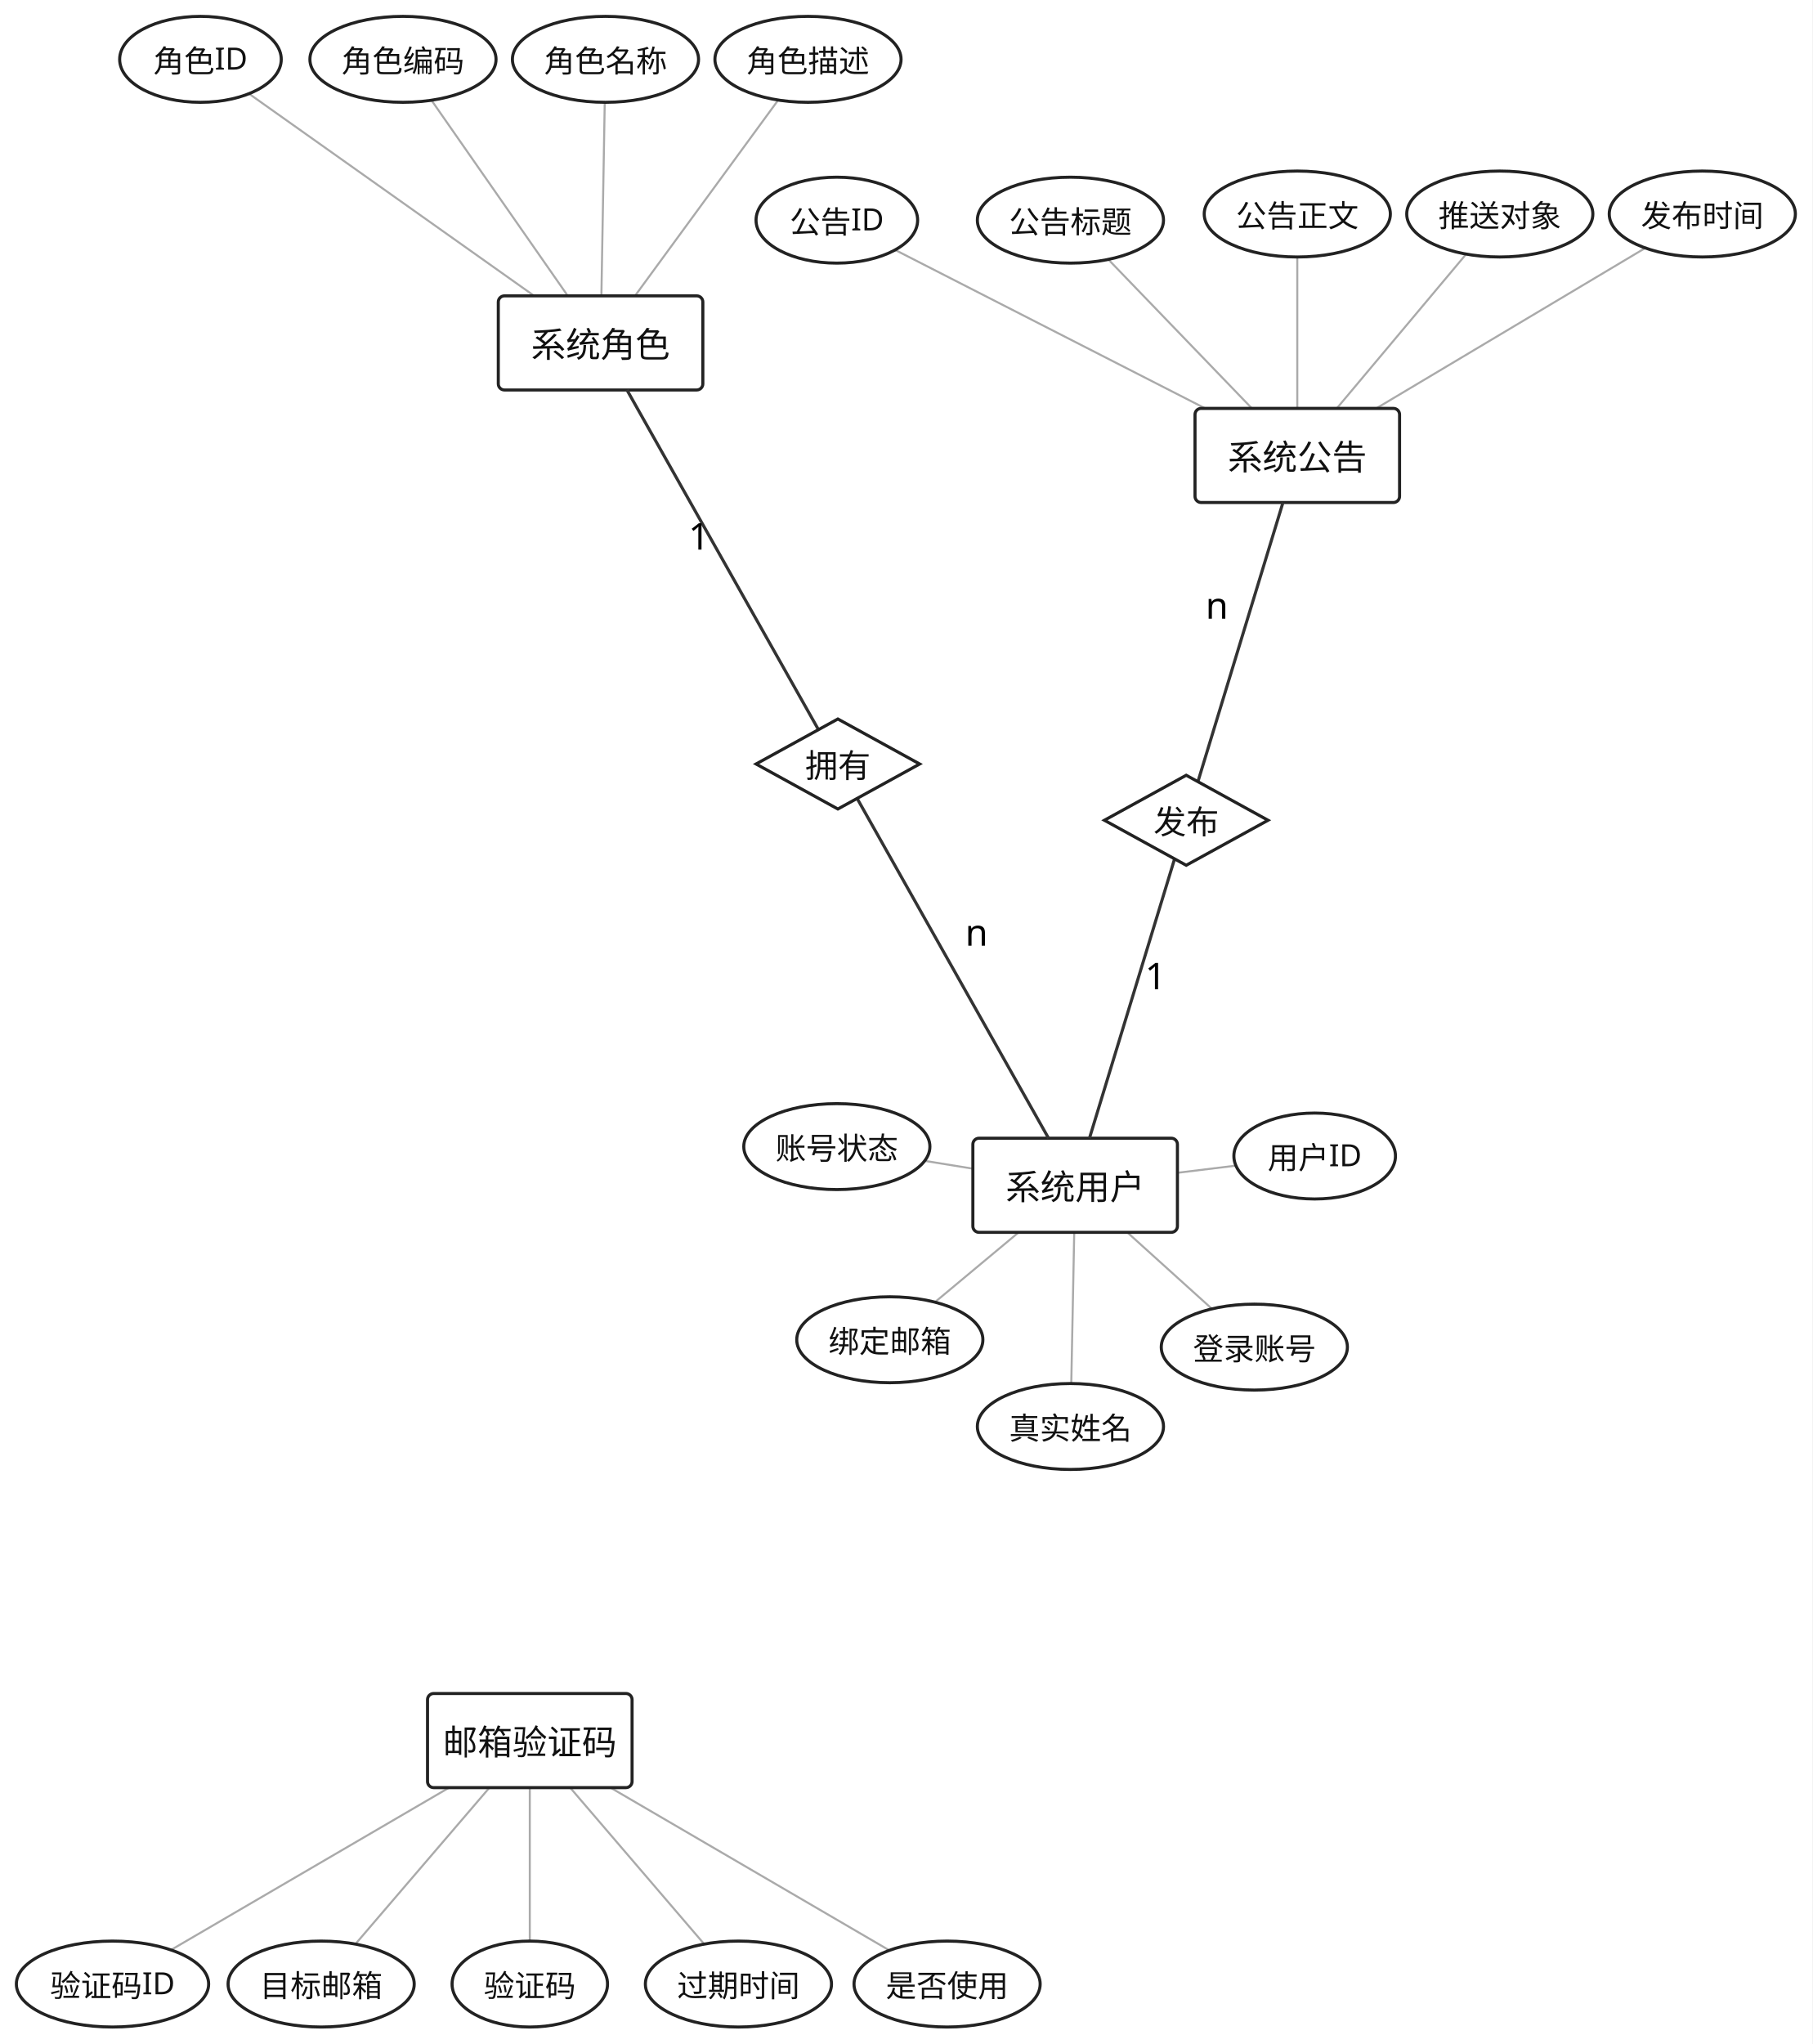
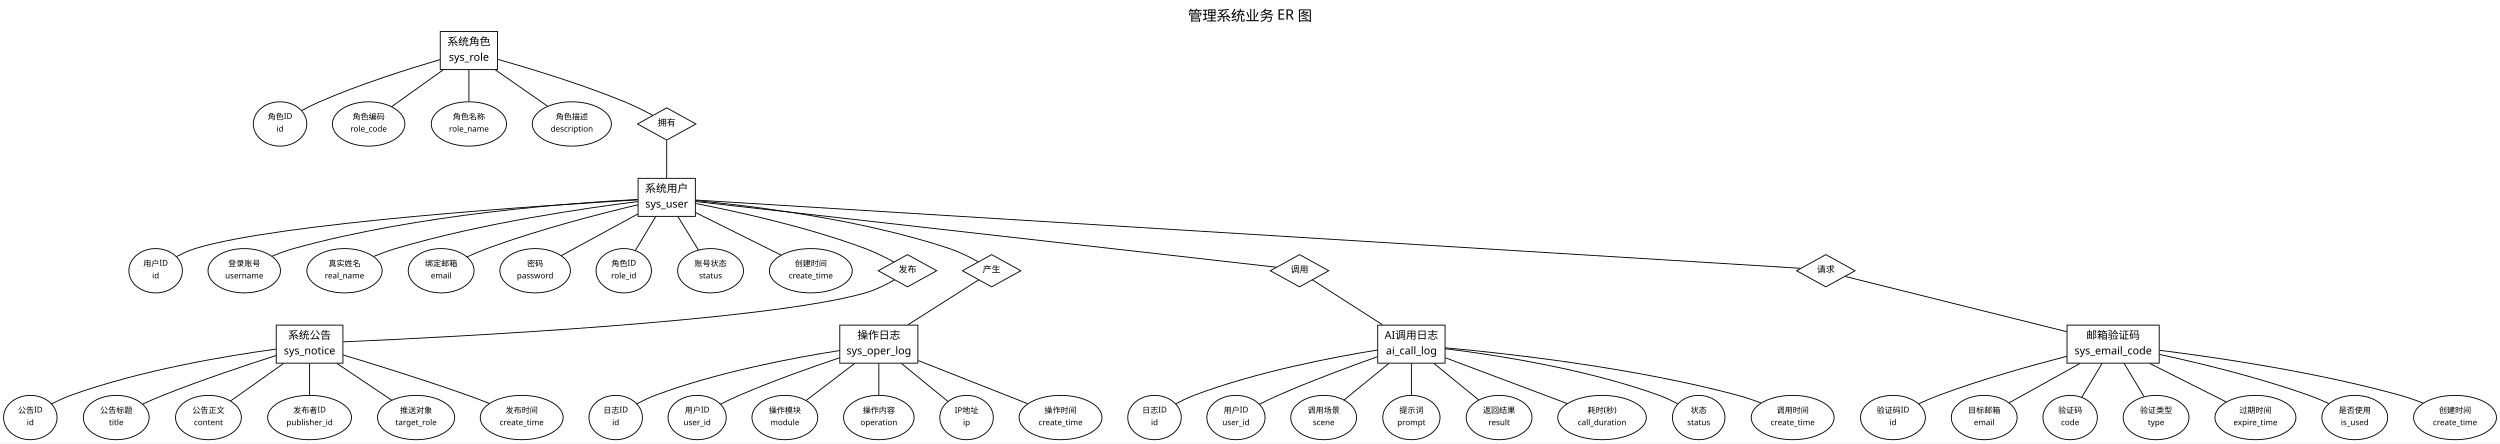
- <svg xmlns="http://www.w3.org/2000/svg" width="886" height="999" viewBox="0 0 886 999">
-   <rect width="886" height="999" fill="#ffffff" />
-   <line x1="293.6" y1="167.6" x2="98" y2="29" stroke="#aaa" stroke-width="1" />
-   <line x1="293.6" y1="167.6" x2="197" y2="29" stroke="#aaa" stroke-width="1" />
-   <line x1="293.6" y1="167.6" x2="296" y2="29" stroke="#aaa" stroke-width="1" />
-   <line x1="293.6" y1="167.6" x2="395" y2="29" stroke="#aaa" stroke-width="1" />
-   <rect x="243.6" y="144.6" width="100" height="46" rx="3" fill="white" stroke="#222" stroke-width="1.5" />
-   <text x="293.6" y="168.6" text-anchor="middle" dominant-baseline="middle" fill="#111" font-size="17" font-family="Microsoft YaHei, PingFang SC, sans-serif" font-weight="normal">系统角色</text>
-   <ellipse cx="98" cy="29" rx="39.5" ry="21" fill="white" stroke="#222" stroke-width="1.5" />
-   <text x="98" y="30" text-anchor="middle" dominant-baseline="middle" fill="#111" font-size="15" font-family="Microsoft YaHei, PingFang SC, sans-serif">角色ID</text>
-   <ellipse cx="197" cy="29" rx="45.5" ry="21" fill="white" stroke="#222" stroke-width="1.5" />
-   <text x="197" y="30" text-anchor="middle" dominant-baseline="middle" fill="#111" font-size="15" font-family="Microsoft YaHei, PingFang SC, sans-serif">角色编码</text>
-   <ellipse cx="296" cy="29" rx="45.5" ry="21" fill="white" stroke="#222" stroke-width="1.5" />
-   <text x="296" y="30" text-anchor="middle" dominant-baseline="middle" fill="#111" font-size="15" font-family="Microsoft YaHei, PingFang SC, sans-serif">角色名称</text>
-   <ellipse cx="395" cy="29" rx="45.5" ry="21" fill="white" stroke="#222" stroke-width="1.5" />
-   <text x="395" y="30" text-anchor="middle" dominant-baseline="middle" fill="#111" font-size="15" font-family="Microsoft YaHei, PingFang SC, sans-serif">角色描述</text>
-   <line x1="525.6" y1="579.3" x2="642.7" y2="565" stroke="#aaa" stroke-width="1" />
-   <line x1="525.6" y1="579.3" x2="613.2" y2="658.4" stroke="#aaa" stroke-width="1" />
-   <line x1="525.6" y1="579.3" x2="523.3" y2="697.2" stroke="#aaa" stroke-width="1" />
-   <line x1="525.6" y1="579.3" x2="435" y2="654.8" stroke="#aaa" stroke-width="1" />
-   <line x1="525.6" y1="579.3" x2="409.1" y2="560.4" stroke="#aaa" stroke-width="1" />
-   <rect x="475.6" y="556.3" width="100" height="46" rx="3" fill="white" stroke="#222" stroke-width="1.5" />
-   <text x="525.6" y="580.3" text-anchor="middle" dominant-baseline="middle" fill="#111" font-size="17" font-family="Microsoft YaHei, PingFang SC, sans-serif" font-weight="normal">系统用户</text>
-   <ellipse cx="642.7" cy="565" rx="39.5" ry="21" fill="white" stroke="#222" stroke-width="1.5" />
-   <text x="642.7" y="566" text-anchor="middle" dominant-baseline="middle" fill="#111" font-size="15" font-family="Microsoft YaHei, PingFang SC, sans-serif">用户ID</text>
-   <ellipse cx="613.2" cy="658.4" rx="45.5" ry="21" fill="white" stroke="#222" stroke-width="1.5" />
-   <text x="613.2" y="659.4" text-anchor="middle" dominant-baseline="middle" fill="#111" font-size="15" font-family="Microsoft YaHei, PingFang SC, sans-serif">登录账号</text>
-   <ellipse cx="523.3" cy="697.2" rx="45.5" ry="21" fill="white" stroke="#222" stroke-width="1.5" />
-   <text x="523.3" y="698.2" text-anchor="middle" dominant-baseline="middle" fill="#111" font-size="15" font-family="Microsoft YaHei, PingFang SC, sans-serif">真实姓名</text>
-   <ellipse cx="435" cy="654.8" rx="45.5" ry="21" fill="white" stroke="#222" stroke-width="1.5" />
-   <text x="435" y="655.8" text-anchor="middle" dominant-baseline="middle" fill="#111" font-size="15" font-family="Microsoft YaHei, PingFang SC, sans-serif">绑定邮箱</text>
-   <ellipse cx="409.1" cy="560.4" rx="45.5" ry="21" fill="white" stroke="#222" stroke-width="1.5" />
-   <text x="409.1" y="561.4" text-anchor="middle" dominant-baseline="middle" fill="#111" font-size="15" font-family="Microsoft YaHei, PingFang SC, sans-serif">账号状态</text>
-   <line x1="259" y1="850.7" x2="55" y2="969.7" stroke="#aaa" stroke-width="1" />
-   <line x1="259" y1="850.7" x2="157" y2="969.7" stroke="#aaa" stroke-width="1" />
-   <line x1="259" y1="850.7" x2="259" y2="969.7" stroke="#aaa" stroke-width="1" />
-   <line x1="259" y1="850.7" x2="361" y2="969.7" stroke="#aaa" stroke-width="1" />
-   <line x1="259" y1="850.7" x2="463" y2="969.7" stroke="#aaa" stroke-width="1" />
-   <rect x="209" y="827.7" width="100" height="46" rx="3" fill="white" stroke="#222" stroke-width="1.5" />
-   <text x="259" y="851.7" text-anchor="middle" dominant-baseline="middle" fill="#111" font-size="17" font-family="Microsoft YaHei, PingFang SC, sans-serif" font-weight="normal">邮箱验证码</text>
-   <ellipse cx="55" cy="969.7" rx="47" ry="21" fill="white" stroke="#222" stroke-width="1.5" />
-   <text x="55" y="970.7" text-anchor="middle" dominant-baseline="middle" fill="#111" font-size="15" font-family="Microsoft YaHei, PingFang SC, sans-serif">验证码ID</text>
-   <ellipse cx="157" cy="969.7" rx="45.5" ry="21" fill="white" stroke="#222" stroke-width="1.5" />
-   <text x="157" y="970.7" text-anchor="middle" dominant-baseline="middle" fill="#111" font-size="15" font-family="Microsoft YaHei, PingFang SC, sans-serif">目标邮箱</text>
-   <ellipse cx="259" cy="969.7" rx="38" ry="21" fill="white" stroke="#222" stroke-width="1.5" />
-   <text x="259" y="970.7" text-anchor="middle" dominant-baseline="middle" fill="#111" font-size="15" font-family="Microsoft YaHei, PingFang SC, sans-serif">验证码</text>
-   <ellipse cx="361" cy="969.7" rx="45.5" ry="21" fill="white" stroke="#222" stroke-width="1.5" />
-   <text x="361" y="970.7" text-anchor="middle" dominant-baseline="middle" fill="#111" font-size="15" font-family="Microsoft YaHei, PingFang SC, sans-serif">过期时间</text>
-   <ellipse cx="463" cy="969.7" rx="45.5" ry="21" fill="white" stroke="#222" stroke-width="1.5" />
-   <text x="463" y="970.7" text-anchor="middle" dominant-baseline="middle" fill="#111" font-size="15" font-family="Microsoft YaHei, PingFang SC, sans-serif">是否使用</text>
-   <line x1="634.2" y1="222.6" x2="409.1" y2="107.6" stroke="#aaa" stroke-width="1" />
-   <line x1="634.2" y1="222.6" x2="523.3" y2="107.6" stroke="#aaa" stroke-width="1" />
-   <line x1="634.2" y1="222.6" x2="634.2" y2="104.6" stroke="#aaa" stroke-width="1" />
-   <line x1="634.2" y1="222.6" x2="733.2" y2="104.6" stroke="#aaa" stroke-width="1" />
-   <line x1="634.2" y1="222.6" x2="832.2" y2="104.6" stroke="#aaa" stroke-width="1" />
-   <rect x="584.2" y="199.6" width="100" height="46" rx="3" fill="white" stroke="#222" stroke-width="1.5" />
-   <text x="634.2" y="223.6" text-anchor="middle" dominant-baseline="middle" fill="#111" font-size="17" font-family="Microsoft YaHei, PingFang SC, sans-serif" font-weight="normal">系统公告</text>
-   <ellipse cx="409.1" cy="107.6" rx="39.5" ry="21" fill="white" stroke="#222" stroke-width="1.5" />
-   <text x="409.1" y="108.6" text-anchor="middle" dominant-baseline="middle" fill="#111" font-size="15" font-family="Microsoft YaHei, PingFang SC, sans-serif">公告ID</text>
-   <ellipse cx="523.3" cy="107.6" rx="45.5" ry="21" fill="white" stroke="#222" stroke-width="1.5" />
-   <text x="523.3" y="108.6" text-anchor="middle" dominant-baseline="middle" fill="#111" font-size="15" font-family="Microsoft YaHei, PingFang SC, sans-serif">公告标题</text>
-   <ellipse cx="634.2" cy="104.6" rx="45.5" ry="21" fill="white" stroke="#222" stroke-width="1.5" />
-   <text x="634.2" y="105.6" text-anchor="middle" dominant-baseline="middle" fill="#111" font-size="15" font-family="Microsoft YaHei, PingFang SC, sans-serif">公告正文</text>
-   <ellipse cx="733.2" cy="104.6" rx="45.5" ry="21" fill="white" stroke="#222" stroke-width="1.5" />
-   <text x="733.2" y="105.6" text-anchor="middle" dominant-baseline="middle" fill="#111" font-size="15" font-family="Microsoft YaHei, PingFang SC, sans-serif">推送对象</text>
-   <ellipse cx="832.2" cy="104.6" rx="45.5" ry="21" fill="white" stroke="#222" stroke-width="1.5" />
-   <text x="832.2" y="105.6" text-anchor="middle" dominant-baseline="middle" fill="#111" font-size="15" font-family="Microsoft YaHei, PingFang SC, sans-serif">发布时间</text>
-   <line x1="306.5" y1="190.6" x2="400.1" y2="356.6" stroke="#333" stroke-width="1.5" />
-   <line x1="419" y1="390.2" x2="512.6" y2="556.3" stroke="#333" stroke-width="1.5" />
-   <polygon points="409.6,351.4 449.6,373.4 409.6,395.4 369.6,373.4" fill="white" stroke="#222" stroke-width="1.5" />
-   <text x="409.6" y="374.4" text-anchor="middle" dominant-baseline="middle" fill="#111" font-size="16" font-family="Microsoft YaHei, PingFang SC, sans-serif">拥有</text>
-   <text x="341.7" y="268.6" text-anchor="middle" fill="#000" font-size="18" font-family="Microsoft YaHei, PingFang SC, sans-serif">1</text>
-   <text x="477.4" y="462.2" text-anchor="middle" fill="#000" font-size="18" font-family="Microsoft YaHei, PingFang SC, sans-serif">n</text>
-   <line x1="532.6" y1="556.3" x2="574.2" y2="419.8" stroke="#333" stroke-width="1.5" />
-   <line x1="585.6" y1="382.1" x2="627.2" y2="245.6" stroke="#333" stroke-width="1.5" />
-   <polygon points="579.9,378.9 619.9,400.9 579.9,422.9 539.9,400.9" fill="white" stroke="#222" stroke-width="1.5" />
-   <text x="579.9" y="401.9" text-anchor="middle" dominant-baseline="middle" fill="#111" font-size="16" font-family="Microsoft YaHei, PingFang SC, sans-serif">发布</text>
-   <text x="564.9" y="483.5" text-anchor="middle" fill="#000" font-size="18" font-family="Microsoft YaHei, PingFang SC, sans-serif">1</text>
-   <text x="594.9" y="302.4" text-anchor="middle" fill="#000" font-size="18" font-family="Microsoft YaHei, PingFang SC, sans-serif">n</text>
+ <svg xmlns="http://www.w3.org/2000/svg" width="5819pt" height="1032pt" viewBox="0.00 0.00 5819.00 1032.00">
+   <g id="graph0" class="graph" transform="scale(2.08333 2.08333) rotate(0) translate(4 491.24)">
+     <polygon fill="white" stroke="none" points="-4,4 -4,-491.24 2789.19,-491.24 2789.19,4 -4,4" />
+     <text xml:space="preserve" text-anchor="middle" x="1392.6" y="-468.04" font-family="PingFang SC,Microsoft YaHei,sans-serif" font-size="16.00">管理系统业务 ER 图</text>
+     <g id="node1" class="node">
+       <polygon fill="none" stroke="black" points="551.88,-455.99 487.88,-455.99 487.88,-413.49 551.88,-413.49 551.88,-455.99" />
+       <text xml:space="preserve" text-anchor="middle" x="519.88" y="-440.59" font-family="PingFang SC,Microsoft YaHei,sans-serif" font-size="12.00">系统角色</text>
+       <text xml:space="preserve" text-anchor="middle" x="519.88" y="-423.34" font-family="PingFang SC,Microsoft YaHei,sans-serif" font-size="12.00">sys_role</text>
+     </g>
+     <g id="node2" class="node">
+       <ellipse fill="none" stroke="black" cx="308.88" cy="-352.74" rx="29.88" ry="24.75" />
+       <text xml:space="preserve" text-anchor="middle" x="308.88" y="-357.69" font-family="PingFang SC,Microsoft YaHei,sans-serif" font-size="9.00">角色ID</text>
+       <text xml:space="preserve" text-anchor="middle" x="308.88" y="-344.19" font-family="PingFang SC,Microsoft YaHei,sans-serif" font-size="9.00">id</text>
+     </g>
+     <g id="edge1" class="edge">
+       <path fill="none" stroke="black" d="M487.56,-424.64C453.47,-414.63 398.47,-397.31 352.88,-377.49 346.35,-374.66 339.49,-371.2 333.18,-367.81" />
+     </g>
+     <g id="node3" class="node">
+       <ellipse fill="none" stroke="black" cx="407.88" cy="-352.74" rx="40.48" ry="24.75" />
+       <text xml:space="preserve" text-anchor="middle" x="407.88" y="-357.69" font-family="PingFang SC,Microsoft YaHei,sans-serif" font-size="9.00">角色编码</text>
+       <text xml:space="preserve" text-anchor="middle" x="407.88" y="-344.19" font-family="PingFang SC,Microsoft YaHei,sans-serif" font-size="9.00">role_code</text>
+     </g>
+     <g id="edge2" class="edge">
+       <path fill="none" stroke="black" d="M491.03,-413.14C473.27,-400.46 450.71,-384.34 433.56,-372.09" />
+     </g>
+     <g id="node4" class="node">
+       <ellipse fill="none" stroke="black" cx="519.88" cy="-352.74" rx="42.07" ry="24.75" />
+       <text xml:space="preserve" text-anchor="middle" x="519.88" y="-357.69" font-family="PingFang SC,Microsoft YaHei,sans-serif" font-size="9.00">角色名称</text>
+       <text xml:space="preserve" text-anchor="middle" x="519.88" y="-344.19" font-family="PingFang SC,Microsoft YaHei,sans-serif" font-size="9.00">role_name</text>
+     </g>
+     <g id="edge3" class="edge">
+       <path fill="none" stroke="black" d="M519.88,-413.14C519.88,-402.4 519.88,-389.2 519.88,-377.97" />
+     </g>
+     <g id="node5" class="node">
+       <ellipse fill="none" stroke="black" cx="634.88" cy="-352.74" rx="44.19" ry="24.75" />
+       <text xml:space="preserve" text-anchor="middle" x="634.88" y="-357.69" font-family="PingFang SC,Microsoft YaHei,sans-serif" font-size="9.00">角色描述</text>
+       <text xml:space="preserve" text-anchor="middle" x="634.88" y="-344.19" font-family="PingFang SC,Microsoft YaHei,sans-serif" font-size="9.00">description</text>
+     </g>
+     <g id="edge4" class="edge">
+       <path fill="none" stroke="black" d="M549.49,-413.14C567.46,-400.64 590.22,-384.81 607.72,-372.63" />
+     </g>
+     <g id="node46" class="node">
+       <polygon fill="none" stroke="black" points="740.88,-370.74 708.25,-352.74 740.88,-334.74 773.51,-352.74 740.88,-370.74" />
+       <text xml:space="preserve" text-anchor="middle" x="740.88" y="-350.74" font-family="PingFang SC,Microsoft YaHei,sans-serif" font-size="10.00">拥有</text>
+     </g>
+     <g id="edge40" class="edge">
+       <path fill="none" stroke="black" d="M552.16,-424.94C587.5,-414.92 645.58,-397.36 693.88,-377.49 704.53,-373.11 716.08,-367.29 725.07,-362.51" />
+     </g>
+     <g id="node6" class="node">
+       <polygon fill="none" stroke="black" points="772.88,-291.99 708.88,-291.99 708.88,-249.49 772.88,-249.49 772.88,-291.99" />
+       <text xml:space="preserve" text-anchor="middle" x="740.88" y="-276.59" font-family="PingFang SC,Microsoft YaHei,sans-serif" font-size="12.00">系统用户</text>
+       <text xml:space="preserve" text-anchor="middle" x="740.88" y="-259.34" font-family="PingFang SC,Microsoft YaHei,sans-serif" font-size="12.00">sys_user</text>
+     </g>
+     <g id="node7" class="node">
+       <ellipse fill="none" stroke="black" cx="169.88" cy="-188.75" rx="29.88" ry="24.75" />
+       <text xml:space="preserve" text-anchor="middle" x="169.88" y="-193.7" font-family="PingFang SC,Microsoft YaHei,sans-serif" font-size="9.00">用户ID</text>
+       <text xml:space="preserve" text-anchor="middle" x="169.88" y="-180.2" font-family="PingFang SC,Microsoft YaHei,sans-serif" font-size="9.00">id</text>
+     </g>
+     <g id="edge5" class="edge">
+       <path fill="none" stroke="black" d="M708.49,-267.93C608.73,-262.09 307.25,-242.45 213.88,-213.49 206.91,-211.34 199.78,-208.04 193.34,-204.58" />
+     </g>
+     <g id="node8" class="node">
+       <ellipse fill="none" stroke="black" cx="268.88" cy="-188.75" rx="40.48" ry="24.75" />
+       <text xml:space="preserve" text-anchor="middle" x="268.88" y="-193.7" font-family="PingFang SC,Microsoft YaHei,sans-serif" font-size="9.00">登录账号</text>
+       <text xml:space="preserve" text-anchor="middle" x="268.88" y="-180.2" font-family="PingFang SC,Microsoft YaHei,sans-serif" font-size="9.00">username</text>
+     </g>
+     <g id="edge6" class="edge">
+       <path fill="none" stroke="black" d="M708.63,-268.39C637.79,-264.77 463.77,-252.34 323.88,-213.49 315.96,-211.3 307.69,-208.19 300.04,-204.95" />
+     </g>
+     <g id="node9" class="node">
+       <ellipse fill="none" stroke="black" cx="380.88" cy="-188.75" rx="42.07" ry="24.75" />
+       <text xml:space="preserve" text-anchor="middle" x="380.88" y="-193.7" font-family="PingFang SC,Microsoft YaHei,sans-serif" font-size="9.00">真实姓名</text>
+       <text xml:space="preserve" text-anchor="middle" x="380.88" y="-180.2" font-family="PingFang SC,Microsoft YaHei,sans-serif" font-size="9.00">real_name</text>
+     </g>
+     <g id="edge7" class="edge">
+       <path fill="none" stroke="black" d="M708.5,-266.02C652.5,-259.07 534.28,-242.18 437.88,-213.49 429.86,-211.11 421.44,-207.97 413.6,-204.77" />
+     </g>
+     <g id="node10" class="node">
+       <ellipse fill="none" stroke="black" cx="488.88" cy="-188.75" rx="36.77" ry="24.75" />
+       <text xml:space="preserve" text-anchor="middle" x="488.88" y="-193.7" font-family="PingFang SC,Microsoft YaHei,sans-serif" font-size="9.00">绑定邮箱</text>
+       <text xml:space="preserve" text-anchor="middle" x="488.88" y="-180.2" font-family="PingFang SC,Microsoft YaHei,sans-serif" font-size="9.00">email</text>
+     </g>
+     <g id="edge8" class="edge">
+       <path fill="none" stroke="black" d="M708.69,-262.45C668.56,-252.97 598.16,-235.06 539.88,-213.49 532.64,-210.82 525.01,-207.53 517.92,-204.27" />
+     </g>
+     <g id="node11" class="node">
+       <ellipse fill="none" stroke="black" cx="593.88" cy="-188.75" rx="39.42" ry="24.75" />
+       <text xml:space="preserve" text-anchor="middle" x="593.88" y="-193.7" font-family="PingFang SC,Microsoft YaHei,sans-serif" font-size="9.00">密码</text>
+       <text xml:space="preserve" text-anchor="middle" x="593.88" y="-180.2" font-family="PingFang SC,Microsoft YaHei,sans-serif" font-size="9.00">password</text>
+     </g>
+     <g id="edge9" class="edge">
+       <path fill="none" stroke="black" d="M708.62,-252.19C683.09,-238.3 647.76,-219.07 623.07,-205.63" />
+     </g>
+     <g id="node12" class="node">
+       <ellipse fill="none" stroke="black" cx="692.88" cy="-188.75" rx="30.94" ry="24.75" />
+       <text xml:space="preserve" text-anchor="middle" x="692.88" y="-193.7" font-family="PingFang SC,Microsoft YaHei,sans-serif" font-size="9.00">角色ID</text>
+       <text xml:space="preserve" text-anchor="middle" x="692.88" y="-180.2" font-family="PingFang SC,Microsoft YaHei,sans-serif" font-size="9.00">role_id</text>
+     </g>
+     <g id="edge10" class="edge">
+       <path fill="none" stroke="black" d="M728.51,-249.14C721.57,-237.57 712.91,-223.14 705.87,-211.4" />
+     </g>
+     <g id="node13" class="node">
+       <ellipse fill="none" stroke="black" cx="789.88" cy="-188.75" rx="36.77" ry="24.75" />
+       <text xml:space="preserve" text-anchor="middle" x="789.88" y="-193.7" font-family="PingFang SC,Microsoft YaHei,sans-serif" font-size="9.00">账号状态</text>
+       <text xml:space="preserve" text-anchor="middle" x="789.88" y="-180.2" font-family="PingFang SC,Microsoft YaHei,sans-serif" font-size="9.00">status</text>
+     </g>
+     <g id="edge11" class="edge">
+       <path fill="none" stroke="black" d="M753.49,-249.14C760.47,-237.75 769.14,-223.6 776.27,-211.96" />
+     </g>
+     <g id="node14" class="node">
+       <ellipse fill="none" stroke="black" cx="901.88" cy="-188.75" rx="46.32" ry="24.75" />
+       <text xml:space="preserve" text-anchor="middle" x="901.88" y="-193.7" font-family="PingFang SC,Microsoft YaHei,sans-serif" font-size="9.00">创建时间</text>
+       <text xml:space="preserve" text-anchor="middle" x="901.88" y="-180.2" font-family="PingFang SC,Microsoft YaHei,sans-serif" font-size="9.00">create_time</text>
+     </g>
+     <g id="edge12" class="edge">
+       <path fill="none" stroke="black" d="M773.07,-253.75C800.78,-239.98 840.62,-220.19 868.63,-206.27" />
+     </g>
+     <g id="node47" class="node">
+       <polygon fill="none" stroke="black" points="1009.88,-206.75 977.25,-188.75 1009.88,-170.75 1042.51,-188.75 1009.88,-206.75" />
+       <text xml:space="preserve" text-anchor="middle" x="1009.88" y="-186.75" font-family="PingFang SC,Microsoft YaHei,sans-serif" font-size="10.00">发布</text>
+     </g>
+     <g id="edge42" class="edge">
+       <path fill="none" stroke="black" d="M773.16,-263.88C816.98,-255.41 897.34,-238.02 962.88,-213.49 973.84,-209.39 985.59,-203.46 994.6,-198.55" />
+     </g>
+     <g id="node48" class="node">
+       <polygon fill="none" stroke="black" points="1103.88,-206.75 1071.25,-188.75 1103.88,-170.75 1136.51,-188.75 1103.88,-206.75" />
+       <text xml:space="preserve" text-anchor="middle" x="1103.88" y="-186.75" font-family="PingFang SC,Microsoft YaHei,sans-serif" font-size="10.00">产生</text>
+     </g>
+     <g id="edge44" class="edge">
+       <path fill="none" stroke="black" d="M773.03,-267.14C831.02,-261.76 956.44,-247 1056.88,-213.49 1067.98,-209.79 1079.73,-203.85 1088.7,-198.84" />
+     </g>
+     <g id="node49" class="node">
+       <polygon fill="none" stroke="black" points="1447.88,-206.75 1415.25,-188.75 1447.88,-170.75 1480.51,-188.75 1447.88,-206.75" />
+       <text xml:space="preserve" text-anchor="middle" x="1447.88" y="-186.75" font-family="PingFang SC,Microsoft YaHei,sans-serif" font-size="10.00">调用</text>
+     </g>
+     <g id="edge46" class="edge">
+       <path fill="none" stroke="black" d="M773.09,-266.1C893.03,-252.53 1312.4,-205.08 1421.68,-192.71" />
+     </g>
+     <g id="node50" class="node">
+       <polygon fill="none" stroke="black" points="2035.88,-206.75 2003.25,-188.75 2035.88,-170.75 2068.51,-188.75 2035.88,-206.75" />
+       <text xml:space="preserve" text-anchor="middle" x="2035.88" y="-186.75" font-family="PingFang SC,Microsoft YaHei,sans-serif" font-size="10.00">请求</text>
+     </g>
+     <g id="edge48" class="edge">
+       <path fill="none" stroke="black" d="M773.21,-267.75C953.9,-256.59 1836.59,-202.06 2007.27,-191.51" />
+     </g>
+     <g id="node15" class="node">
+       <polygon fill="none" stroke="black" points="2408.38,-128 2305.38,-128 2305.38,-85.5 2408.38,-85.5 2408.38,-128" />
+       <text xml:space="preserve" text-anchor="middle" x="2356.88" y="-112.6" font-family="PingFang SC,Microsoft YaHei,sans-serif" font-size="12.00">邮箱验证码</text>
+       <text xml:space="preserve" text-anchor="middle" x="2356.88" y="-95.35" font-family="PingFang SC,Microsoft YaHei,sans-serif" font-size="12.00">sys_email_code</text>
+     </g>
+     <g id="node16" class="node">
+       <ellipse fill="none" stroke="black" cx="2110.88" cy="-24.75" rx="36.24" ry="24.75" />
+       <text xml:space="preserve" text-anchor="middle" x="2110.88" y="-29.7" font-family="PingFang SC,Microsoft YaHei,sans-serif" font-size="9.00">验证码ID</text>
+       <text xml:space="preserve" text-anchor="middle" x="2110.88" y="-16.2" font-family="PingFang SC,Microsoft YaHei,sans-serif" font-size="9.00">id</text>
+     </g>
+     <g id="edge13" class="edge">
+       <path fill="none" stroke="black" d="M2305.26,-93.19C2265.54,-82.97 2209.56,-67.35 2161.88,-49.5 2154.56,-46.76 2146.83,-43.41 2139.67,-40.1" />
+     </g>
+     <g id="node17" class="node">
+       <ellipse fill="none" stroke="black" cx="2212.88" cy="-24.75" rx="36.77" ry="24.75" />
+       <text xml:space="preserve" text-anchor="middle" x="2212.88" y="-29.7" font-family="PingFang SC,Microsoft YaHei,sans-serif" font-size="9.00">目标邮箱</text>
+       <text xml:space="preserve" text-anchor="middle" x="2212.88" y="-16.2" font-family="PingFang SC,Microsoft YaHei,sans-serif" font-size="9.00">email</text>
+     </g>
+     <g id="edge14" class="edge">
+       <path fill="none" stroke="black" d="M2319.79,-85.15C2295.13,-71.44 2263.24,-53.73 2240.74,-41.23" />
+     </g>
+     <g id="node18" class="node">
+       <ellipse fill="none" stroke="black" cx="2308.88" cy="-24.75" rx="30.41" ry="24.75" />
+       <text xml:space="preserve" text-anchor="middle" x="2308.88" y="-29.7" font-family="PingFang SC,Microsoft YaHei,sans-serif" font-size="9.00">验证码</text>
+       <text xml:space="preserve" text-anchor="middle" x="2308.88" y="-16.2" font-family="PingFang SC,Microsoft YaHei,sans-serif" font-size="9.00">code</text>
+     </g>
+     <g id="edge15" class="edge">
+       <path fill="none" stroke="black" d="M2344.51,-85.15C2337.57,-73.57 2328.91,-59.14 2321.87,-47.4" />
+     </g>
+     <g id="node19" class="node">
+       <ellipse fill="none" stroke="black" cx="2404.88" cy="-24.75" rx="36.77" ry="24.75" />
+       <text xml:space="preserve" text-anchor="middle" x="2404.88" y="-29.7" font-family="PingFang SC,Microsoft YaHei,sans-serif" font-size="9.00">验证类型</text>
+       <text xml:space="preserve" text-anchor="middle" x="2404.88" y="-16.2" font-family="PingFang SC,Microsoft YaHei,sans-serif" font-size="9.00">type</text>
+     </g>
+     <g id="edge16" class="edge">
+       <path fill="none" stroke="black" d="M2369.24,-85.15C2376.01,-73.85 2384.43,-59.83 2391.37,-48.25" />
+     </g>
+     <g id="node20" class="node">
+       <ellipse fill="none" stroke="black" cx="2515.88" cy="-24.75" rx="45.25" ry="24.75" />
+       <text xml:space="preserve" text-anchor="middle" x="2515.88" y="-29.7" font-family="PingFang SC,Microsoft YaHei,sans-serif" font-size="9.00">过期时间</text>
+       <text xml:space="preserve" text-anchor="middle" x="2515.88" y="-16.2" font-family="PingFang SC,Microsoft YaHei,sans-serif" font-size="9.00">expire_time</text>
+     </g>
+     <g id="edge17" class="edge">
+       <path fill="none" stroke="black" d="M2397.82,-85.15C2424.32,-71.81 2458.36,-54.69 2483.07,-42.25" />
+     </g>
+     <g id="node21" class="node">
+       <ellipse fill="none" stroke="black" cx="2626.88" cy="-24.75" rx="36.77" ry="24.75" />
+       <text xml:space="preserve" text-anchor="middle" x="2626.88" y="-29.7" font-family="PingFang SC,Microsoft YaHei,sans-serif" font-size="9.00">是否使用</text>
+       <text xml:space="preserve" text-anchor="middle" x="2626.88" y="-16.2" font-family="PingFang SC,Microsoft YaHei,sans-serif" font-size="9.00">is_used</text>
+     </g>
+     <g id="edge18" class="edge">
+       <path fill="none" stroke="black" d="M2408.57,-95.3C2453.46,-85.55 2519.88,-69.53 2575.88,-49.5 2583.14,-46.9 2590.78,-43.64 2597.87,-40.38" />
+     </g>
+     <g id="node22" class="node">
+       <ellipse fill="none" stroke="black" cx="2738.88" cy="-24.75" rx="46.32" ry="24.75" />
+       <text xml:space="preserve" text-anchor="middle" x="2738.88" y="-29.7" font-family="PingFang SC,Microsoft YaHei,sans-serif" font-size="9.00">创建时间</text>
+       <text xml:space="preserve" text-anchor="middle" x="2738.88" y="-16.2" font-family="PingFang SC,Microsoft YaHei,sans-serif" font-size="9.00">create_time</text>
+     </g>
+     <g id="edge19" class="edge">
+       <path fill="none" stroke="black" d="M2408.72,-99.87C2472.77,-91.88 2584.69,-75.52 2677.88,-49.5 2686.19,-47.17 2694.95,-44.14 2703.15,-41.01" />
+     </g>
+     <g id="node23" class="node">
+       <polygon fill="none" stroke="black" points="379.13,-128 304.63,-128 304.63,-85.5 379.13,-85.5 379.13,-128" />
+       <text xml:space="preserve" text-anchor="middle" x="341.88" y="-112.6" font-family="PingFang SC,Microsoft YaHei,sans-serif" font-size="12.00">系统公告</text>
+       <text xml:space="preserve" text-anchor="middle" x="341.88" y="-95.35" font-family="PingFang SC,Microsoft YaHei,sans-serif" font-size="12.00">sys_notice</text>
+     </g>
+     <g id="node24" class="node">
+       <ellipse fill="none" stroke="black" cx="29.88" cy="-24.75" rx="29.88" ry="24.75" />
+       <text xml:space="preserve" text-anchor="middle" x="29.88" y="-29.7" font-family="PingFang SC,Microsoft YaHei,sans-serif" font-size="9.00">公告ID</text>
+       <text xml:space="preserve" text-anchor="middle" x="29.88" y="-16.2" font-family="PingFang SC,Microsoft YaHei,sans-serif" font-size="9.00">id</text>
+     </g>
+     <g id="edge20" class="edge">
+       <path fill="none" stroke="black" d="M304.26,-101.18C251.74,-94.06 153.96,-78.06 74.88,-49.5 67.73,-46.92 60.31,-43.39 53.6,-39.84" />
+     </g>
+     <g id="node25" class="node">
+       <ellipse fill="none" stroke="black" cx="125.88" cy="-24.75" rx="36.77" ry="24.75" />
+       <text xml:space="preserve" text-anchor="middle" x="125.88" y="-29.7" font-family="PingFang SC,Microsoft YaHei,sans-serif" font-size="9.00">公告标题</text>
+       <text xml:space="preserve" text-anchor="middle" x="125.88" y="-16.2" font-family="PingFang SC,Microsoft YaHei,sans-serif" font-size="9.00">title</text>
+     </g>
+     <g id="edge21" class="edge">
+       <path fill="none" stroke="black" d="M304.37,-94.04C270.88,-83.32 220.65,-66.55 177.88,-49.5 170.59,-46.59 162.85,-43.22 155.63,-39.94" />
+     </g>
+     <g id="node26" class="node">
+       <ellipse fill="none" stroke="black" cx="228.88" cy="-24.75" rx="36.77" ry="24.75" />
+       <text xml:space="preserve" text-anchor="middle" x="228.88" y="-29.7" font-family="PingFang SC,Microsoft YaHei,sans-serif" font-size="9.00">公告正文</text>
+       <text xml:space="preserve" text-anchor="middle" x="228.88" y="-16.2" font-family="PingFang SC,Microsoft YaHei,sans-serif" font-size="9.00">content</text>
+     </g>
+     <g id="edge22" class="edge">
+       <path fill="none" stroke="black" d="M312.77,-85.15C294.46,-72.18 271.09,-55.63 253.66,-43.3" />
+     </g>
+     <g id="node27" class="node">
+       <ellipse fill="none" stroke="black" cx="341.88" cy="-24.75" rx="46.85" ry="24.75" />
+       <text xml:space="preserve" text-anchor="middle" x="341.88" y="-29.7" font-family="PingFang SC,Microsoft YaHei,sans-serif" font-size="9.00">发布者ID</text>
+       <text xml:space="preserve" text-anchor="middle" x="341.88" y="-16.2" font-family="PingFang SC,Microsoft YaHei,sans-serif" font-size="9.00">publisher_id</text>
+     </g>
+     <g id="edge23" class="edge">
+       <path fill="none" stroke="black" d="M341.88,-85.15C341.88,-74.41 341.88,-61.2 341.88,-49.97" />
+     </g>
+     <g id="node28" class="node">
+       <ellipse fill="none" stroke="black" cx="460.88" cy="-24.75" rx="43.13" ry="24.75" />
+       <text xml:space="preserve" text-anchor="middle" x="460.88" y="-29.7" font-family="PingFang SC,Microsoft YaHei,sans-serif" font-size="9.00">推送对象</text>
+       <text xml:space="preserve" text-anchor="middle" x="460.88" y="-16.2" font-family="PingFang SC,Microsoft YaHei,sans-serif" font-size="9.00">target_role</text>
+     </g>
+     <g id="edge24" class="edge">
+       <path fill="none" stroke="black" d="M372.52,-85.15C391.39,-72.46 415.37,-56.34 433.58,-44.1" />
+     </g>
+     <g id="node29" class="node">
+       <ellipse fill="none" stroke="black" cx="578.88" cy="-24.75" rx="46.32" ry="24.75" />
+       <text xml:space="preserve" text-anchor="middle" x="578.88" y="-29.7" font-family="PingFang SC,Microsoft YaHei,sans-serif" font-size="9.00">发布时间</text>
+       <text xml:space="preserve" text-anchor="middle" x="578.88" y="-16.2" font-family="PingFang SC,Microsoft YaHei,sans-serif" font-size="9.00">create_time</text>
+     </g>
+     <g id="edge25" class="edge">
+       <path fill="none" stroke="black" d="M379.42,-94.64C415.42,-83.8 471.19,-66.49 518.88,-49.5 526.58,-46.75 534.77,-43.64 542.54,-40.6" />
+     </g>
+     <g id="node30" class="node">
+       <polygon fill="none" stroke="black" points="1021.5,-128 934.25,-128 934.25,-85.5 1021.5,-85.5 1021.5,-128" />
+       <text xml:space="preserve" text-anchor="middle" x="977.88" y="-112.6" font-family="PingFang SC,Microsoft YaHei,sans-serif" font-size="12.00">操作日志</text>
+       <text xml:space="preserve" text-anchor="middle" x="977.88" y="-95.35" font-family="PingFang SC,Microsoft YaHei,sans-serif" font-size="12.00">sys_oper_log</text>
+     </g>
+     <g id="node31" class="node">
+       <ellipse fill="none" stroke="black" cx="683.88" cy="-24.75" rx="29.88" ry="24.75" />
+       <text xml:space="preserve" text-anchor="middle" x="683.88" y="-29.7" font-family="PingFang SC,Microsoft YaHei,sans-serif" font-size="9.00">日志ID</text>
+       <text xml:space="preserve" text-anchor="middle" x="683.88" y="-16.2" font-family="PingFang SC,Microsoft YaHei,sans-serif" font-size="9.00">id</text>
+     </g>
+     <g id="edge26" class="edge">
+       <path fill="none" stroke="black" d="M933.92,-99.59C883.15,-91.64 797.66,-75.62 727.88,-49.5 721.05,-46.94 713.96,-43.51 707.52,-40.04" />
+     </g>
+     <g id="node32" class="node">
+       <ellipse fill="none" stroke="black" cx="774.88" cy="-24.75" rx="32.53" ry="24.75" />
+       <text xml:space="preserve" text-anchor="middle" x="774.88" y="-29.7" font-family="PingFang SC,Microsoft YaHei,sans-serif" font-size="9.00">用户ID</text>
+       <text xml:space="preserve" text-anchor="middle" x="774.88" y="-16.2" font-family="PingFang SC,Microsoft YaHei,sans-serif" font-size="9.00">user_id</text>
+     </g>
+     <g id="edge27" class="edge">
+       <path fill="none" stroke="black" d="M933.95,-91.51C902.38,-80.89 859.02,-65.51 821.88,-49.5 814.99,-46.53 807.69,-43.03 800.96,-39.64" />
+     </g>
+     <g id="node33" class="node">
+       <ellipse fill="none" stroke="black" cx="872.88" cy="-24.75" rx="36.77" ry="24.75" />
+       <text xml:space="preserve" text-anchor="middle" x="872.88" y="-29.7" font-family="PingFang SC,Microsoft YaHei,sans-serif" font-size="9.00">操作模块</text>
+       <text xml:space="preserve" text-anchor="middle" x="872.88" y="-16.2" font-family="PingFang SC,Microsoft YaHei,sans-serif" font-size="9.00">module</text>
+     </g>
+     <g id="edge28" class="edge">
+       <path fill="none" stroke="black" d="M950.84,-85.15C934.06,-72.37 912.72,-56.11 896.61,-43.83" />
+     </g>
+     <g id="node34" class="node">
+       <ellipse fill="none" stroke="black" cx="977.88" cy="-24.75" rx="39.42" ry="24.75" />
+       <text xml:space="preserve" text-anchor="middle" x="977.88" y="-29.7" font-family="PingFang SC,Microsoft YaHei,sans-serif" font-size="9.00">操作内容</text>
+       <text xml:space="preserve" text-anchor="middle" x="977.88" y="-16.2" font-family="PingFang SC,Microsoft YaHei,sans-serif" font-size="9.00">operation</text>
+     </g>
+     <g id="edge29" class="edge">
+       <path fill="none" stroke="black" d="M977.88,-85.15C977.88,-74.41 977.88,-61.2 977.88,-49.97" />
+     </g>
+     <g id="node35" class="node">
+       <ellipse fill="none" stroke="black" cx="1075.88" cy="-24.75" rx="29.88" ry="24.75" />
+       <text xml:space="preserve" text-anchor="middle" x="1075.88" y="-29.7" font-family="PingFang SC,Microsoft YaHei,sans-serif" font-size="9.00">IP地址</text>
+       <text xml:space="preserve" text-anchor="middle" x="1075.88" y="-16.2" font-family="PingFang SC,Microsoft YaHei,sans-serif" font-size="9.00">ip</text>
+     </g>
+     <g id="edge30" class="edge">
+       <path fill="none" stroke="black" d="M1003.11,-85.15C1019.22,-72 1039.84,-55.16 1055.02,-42.77" />
+     </g>
+     <g id="node36" class="node">
+       <ellipse fill="none" stroke="black" cx="1180.88" cy="-24.75" rx="46.32" ry="24.75" />
+       <text xml:space="preserve" text-anchor="middle" x="1180.88" y="-29.7" font-family="PingFang SC,Microsoft YaHei,sans-serif" font-size="9.00">操作时间</text>
+       <text xml:space="preserve" text-anchor="middle" x="1180.88" y="-16.2" font-family="PingFang SC,Microsoft YaHei,sans-serif" font-size="9.00">create_time</text>
+     </g>
+     <g id="edge31" class="edge">
+       <path fill="none" stroke="black" d="M1021.92,-88.39C1058.42,-74.01 1109.7,-53.8 1144.05,-40.26" />
+     </g>
+     <g id="node37" class="node">
+       <polygon fill="none" stroke="black" points="1610.5,-128 1535.25,-128 1535.25,-85.5 1610.5,-85.5 1610.5,-128" />
+       <text xml:space="preserve" text-anchor="middle" x="1572.88" y="-112.6" font-family="PingFang SC,Microsoft YaHei,sans-serif" font-size="12.00">AI调用日志</text>
+       <text xml:space="preserve" text-anchor="middle" x="1572.88" y="-95.35" font-family="PingFang SC,Microsoft YaHei,sans-serif" font-size="12.00">ai_call_log</text>
+     </g>
+     <g id="node38" class="node">
+       <ellipse fill="none" stroke="black" cx="1285.88" cy="-24.75" rx="29.88" ry="24.75" />
+       <text xml:space="preserve" text-anchor="middle" x="1285.88" y="-29.7" font-family="PingFang SC,Microsoft YaHei,sans-serif" font-size="9.00">日志ID</text>
+       <text xml:space="preserve" text-anchor="middle" x="1285.88" y="-16.2" font-family="PingFang SC,Microsoft YaHei,sans-serif" font-size="9.00">id</text>
+     </g>
+     <g id="edge32" class="edge">
+       <path fill="none" stroke="black" d="M1534.91,-100.19C1486.29,-92.35 1399.96,-75.97 1329.88,-49.5 1323.05,-46.92 1315.97,-43.48 1309.53,-40.01" />
+     </g>
+     <g id="node39" class="node">
+       <ellipse fill="none" stroke="black" cx="1376.88" cy="-24.75" rx="32.53" ry="24.75" />
+       <text xml:space="preserve" text-anchor="middle" x="1376.88" y="-29.7" font-family="PingFang SC,Microsoft YaHei,sans-serif" font-size="9.00">用户ID</text>
+       <text xml:space="preserve" text-anchor="middle" x="1376.88" y="-16.2" font-family="PingFang SC,Microsoft YaHei,sans-serif" font-size="9.00">user_id</text>
+     </g>
+     <g id="edge33" class="edge">
+       <path fill="none" stroke="black" d="M1534.77,-92.63C1504.39,-81.87 1460.95,-65.81 1423.88,-49.5 1417.01,-46.48 1409.72,-42.96 1402.99,-39.56" />
+     </g>
+     <g id="node40" class="node">
+       <ellipse fill="none" stroke="black" cx="1474.88" cy="-24.75" rx="36.77" ry="24.75" />
+       <text xml:space="preserve" text-anchor="middle" x="1474.88" y="-29.7" font-family="PingFang SC,Microsoft YaHei,sans-serif" font-size="9.00">调用场景</text>
+       <text xml:space="preserve" text-anchor="middle" x="1474.88" y="-16.2" font-family="PingFang SC,Microsoft YaHei,sans-serif" font-size="9.00">scene</text>
+     </g>
+     <g id="edge34" class="edge">
+       <path fill="none" stroke="black" d="M1547.64,-85.15C1532.21,-72.55 1512.64,-56.58 1497.68,-44.37" />
+     </g>
+     <g id="node41" class="node">
+       <ellipse fill="none" stroke="black" cx="1572.88" cy="-24.75" rx="32" ry="24.75" />
+       <text xml:space="preserve" text-anchor="middle" x="1572.88" y="-29.7" font-family="PingFang SC,Microsoft YaHei,sans-serif" font-size="9.00">提示词</text>
+       <text xml:space="preserve" text-anchor="middle" x="1572.88" y="-16.2" font-family="PingFang SC,Microsoft YaHei,sans-serif" font-size="9.00">prompt</text>
+     </g>
+     <g id="edge35" class="edge">
+       <path fill="none" stroke="black" d="M1572.88,-85.15C1572.88,-74.41 1572.88,-61.2 1572.88,-49.97" />
+     </g>
+     <g id="node42" class="node">
+       <ellipse fill="none" stroke="black" cx="1670.88" cy="-24.75" rx="36.77" ry="24.75" />
+       <text xml:space="preserve" text-anchor="middle" x="1670.88" y="-29.7" font-family="PingFang SC,Microsoft YaHei,sans-serif" font-size="9.00">返回结果</text>
+       <text xml:space="preserve" text-anchor="middle" x="1670.88" y="-16.2" font-family="PingFang SC,Microsoft YaHei,sans-serif" font-size="9.00">result</text>
+     </g>
+     <g id="edge36" class="edge">
+       <path fill="none" stroke="black" d="M1598.11,-85.15C1613.54,-72.55 1633.11,-56.58 1648.07,-44.37" />
+     </g>
+     <g id="node43" class="node">
+       <ellipse fill="none" stroke="black" cx="1785.88" cy="-24.75" rx="49.5" ry="24.75" />
+       <text xml:space="preserve" text-anchor="middle" x="1785.88" y="-29.7" font-family="PingFang SC,Microsoft YaHei,sans-serif" font-size="9.00">耗时(秒)</text>
+       <text xml:space="preserve" text-anchor="middle" x="1785.88" y="-16.2" font-family="PingFang SC,Microsoft YaHei,sans-serif" font-size="9.00">call_duration</text>
+     </g>
+     <g id="edge37" class="edge">
+       <path fill="none" stroke="black" d="M1610.96,-91.45C1649.37,-77.02 1708.37,-54.86 1747.05,-40.33" />
+     </g>
+     <g id="node44" class="node">
+       <ellipse fill="none" stroke="black" cx="1893.88" cy="-24.75" rx="29.34" ry="24.75" />
+       <text xml:space="preserve" text-anchor="middle" x="1893.88" y="-29.7" font-family="PingFang SC,Microsoft YaHei,sans-serif" font-size="9.00">状态</text>
+       <text xml:space="preserve" text-anchor="middle" x="1893.88" y="-16.2" font-family="PingFang SC,Microsoft YaHei,sans-serif" font-size="9.00">status</text>
+     </g>
+     <g id="edge38" class="edge">
+       <path fill="none" stroke="black" d="M1610.57,-101.66C1664.77,-95 1767.29,-79.42 1849.88,-49.5 1856.73,-47.01 1863.82,-43.6 1870.26,-40.14" />
+     </g>
+     <g id="node45" class="node">
+       <ellipse fill="none" stroke="black" cx="1998.88" cy="-24.75" rx="46.32" ry="24.75" />
+       <text xml:space="preserve" text-anchor="middle" x="1998.88" y="-29.7" font-family="PingFang SC,Microsoft YaHei,sans-serif" font-size="9.00">调用时间</text>
+       <text xml:space="preserve" text-anchor="middle" x="1998.88" y="-16.2" font-family="PingFang SC,Microsoft YaHei,sans-serif" font-size="9.00">create_time</text>
+     </g>
+     <g id="edge39" class="edge">
+       <path fill="none" stroke="black" d="M1610.74,-102.66C1677.66,-96.59 1820.83,-80.89 1937.88,-49.5 1946.33,-47.23 1955.21,-44.18 1963.51,-41.02" />
+     </g>
+     <g id="edge41" class="edge">
+       <path fill="none" stroke="black" d="M740.88,-334.39C740.88,-322.07 740.88,-305.48 740.88,-292.47" />
+     </g>
+     <g id="edge43" class="edge">
+       <path fill="none" stroke="black" d="M995.23,-178.53C986.24,-173.34 974.3,-167.27 962.88,-164 852.18,-132.27 496.58,-114.43 379.58,-109.31" />
+     </g>
+     <g id="edge45" class="edge">
+       <path fill="none" stroke="black" d="M1089.42,-178.57C1070.29,-166.42 1036,-144.65 1010.47,-128.44" />
+     </g>
+     <g id="edge47" class="edge">
+       <path fill="none" stroke="black" d="M1462.21,-178.57C1481.2,-166.42 1515.22,-144.65 1540.54,-128.44" />
+     </g>
+     <g id="edge49" class="edge">
+       <path fill="none" stroke="black" d="M2057.69,-182.31C2108.06,-169.76 2233.65,-138.46 2305.07,-120.66" />
+     </g>
+   </g>
</svg>
